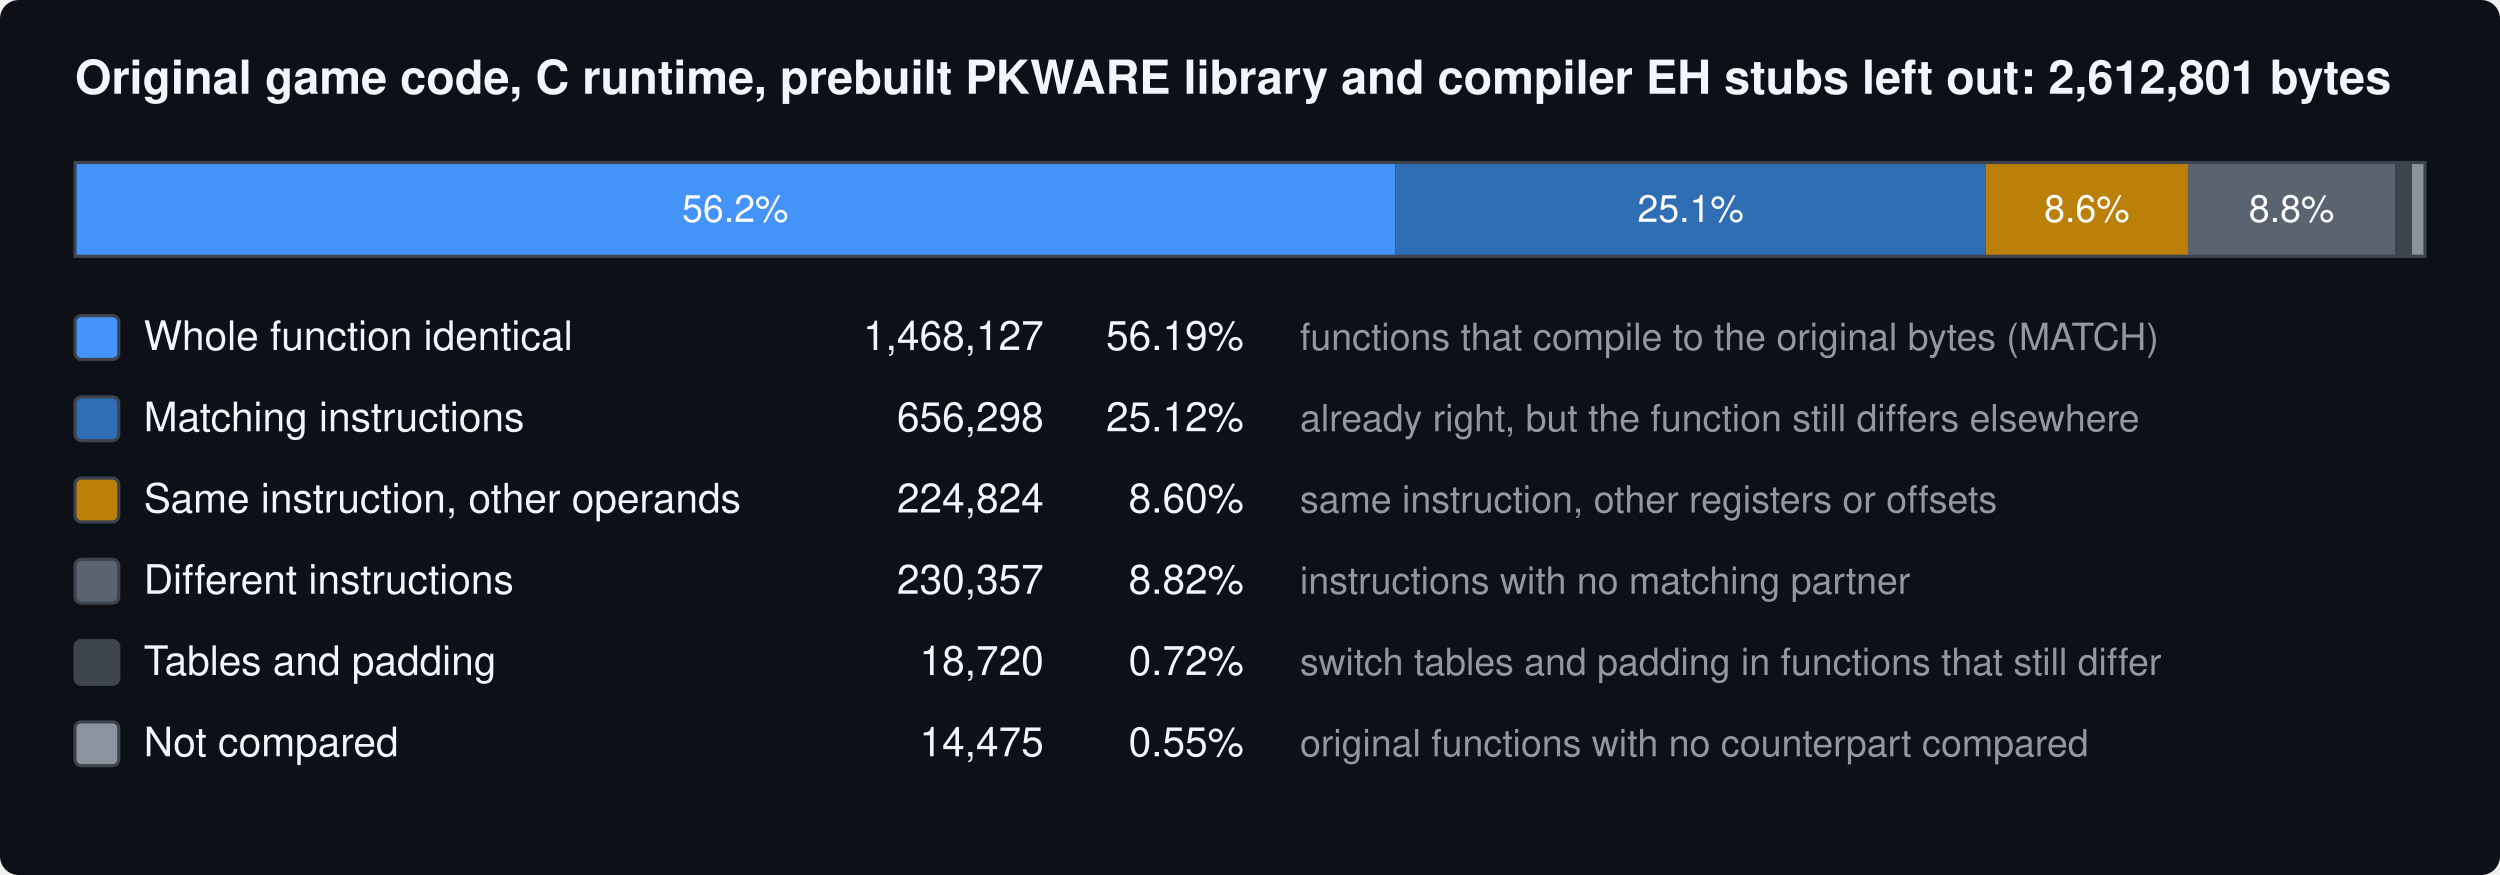
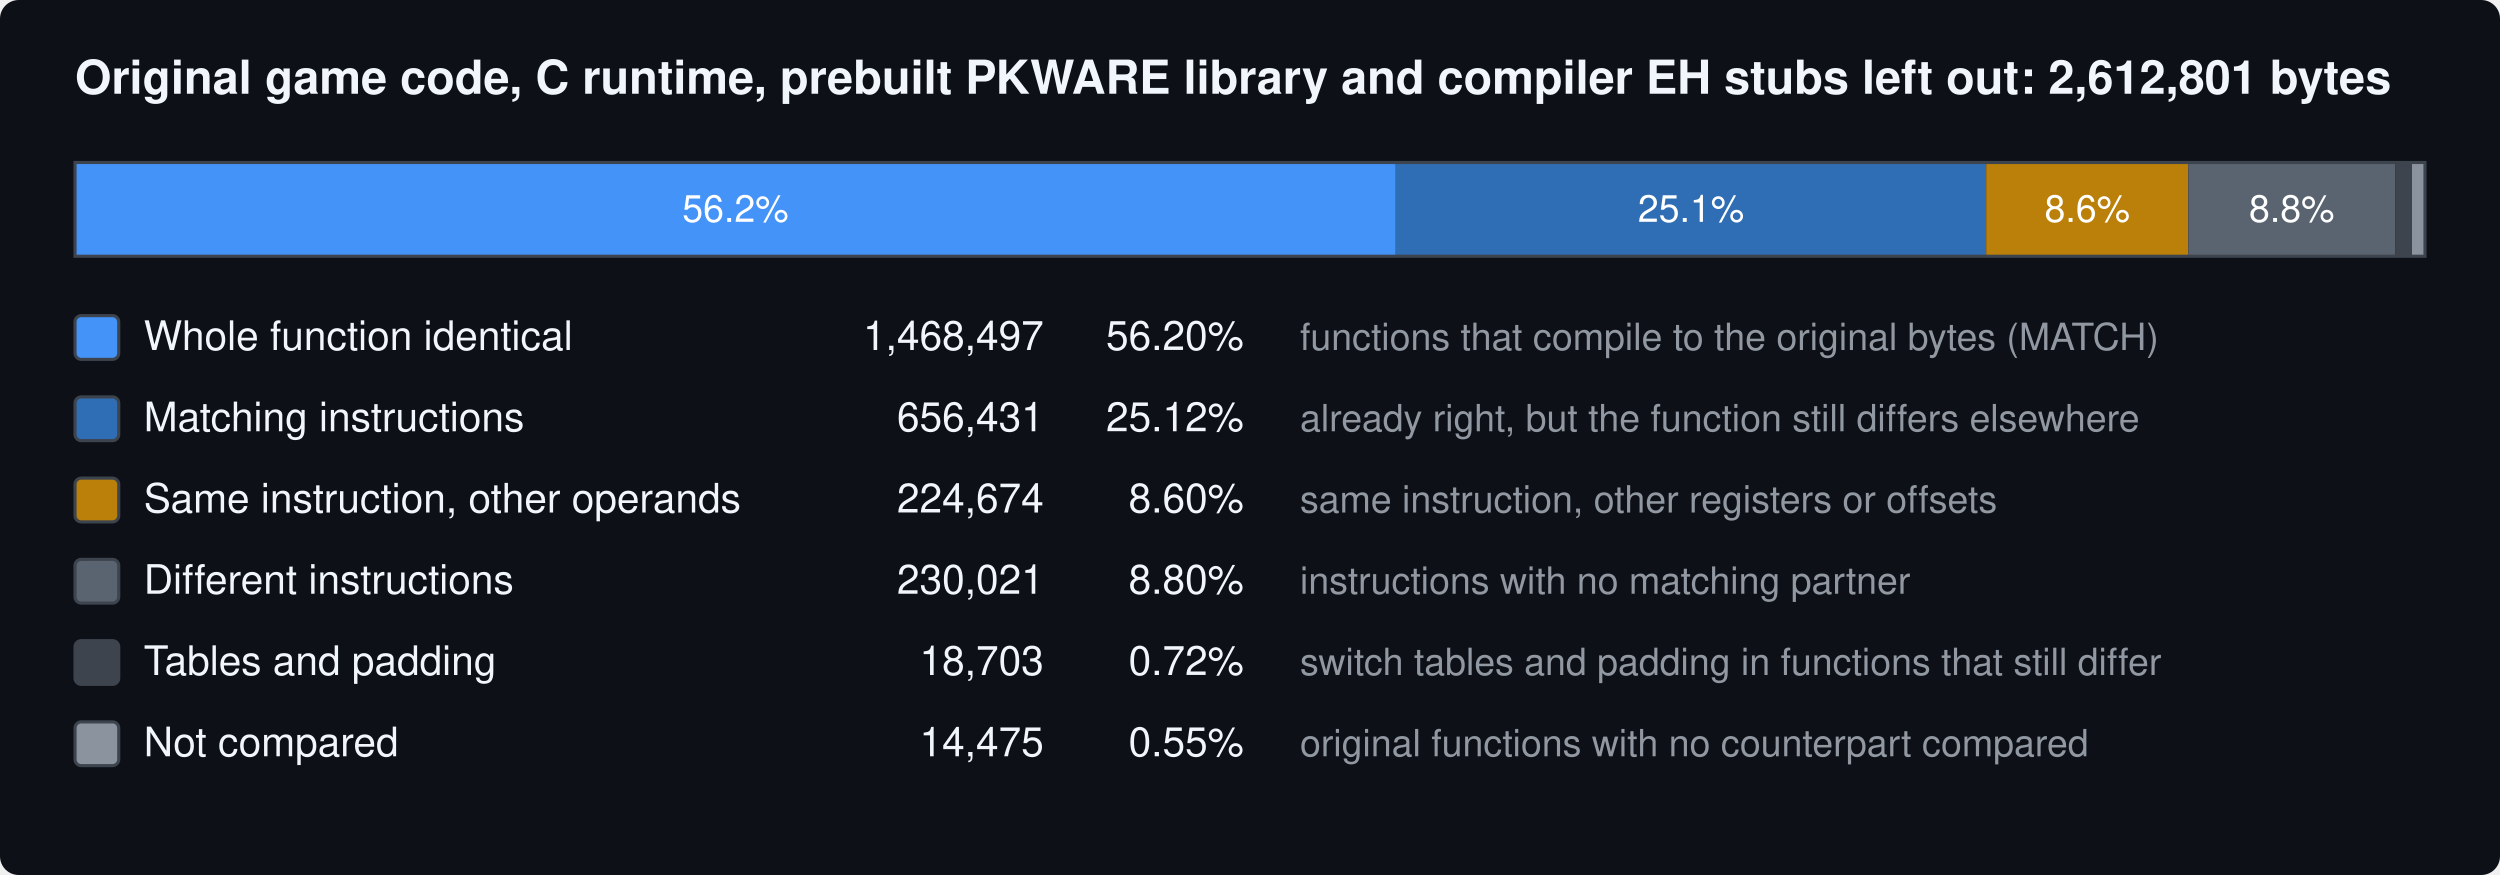
<svg xmlns="http://www.w3.org/2000/svg" width="800" height="280" viewBox="0 0 800 280" font-family="system-ui, -apple-system, Segoe UI, Helvetica, Arial, sans-serif">
  <rect width="800" height="280" rx="6" fill="#0d1117" />
  <text x="24" y="30" font-size="15" font-weight="600" fill="#f0f6fc">Original game code, C runtime, prebuilt PKWARE library and compiler EH stubs left out: 2,612,801 bytes</text>
-   <rect x="24.00" y="52" width="422.55" height="30" fill="#4493f8" />
-   <text x="235.27" y="71" font-size="12" text-anchor="middle" fill="#ffffff">56.2%</text>
-   <rect x="446.55" y="52" width="188.89" height="30" fill="#2f6eb5" />
-   <text x="540.99" y="71" font-size="12" text-anchor="middle" fill="#ffffff">25.1%</text>
-   <rect x="635.44" y="52" width="64.71" height="30" fill="#bb8009" />
-   <text x="667.79" y="71" font-size="12" text-anchor="middle" fill="#ffffff">8.6%</text>
-   <rect x="700.15" y="52" width="66.30" height="30" fill="#5a6370" />
-   <text x="733.30" y="71" font-size="12" text-anchor="middle" fill="#ffffff">8.8%</text>
-   <rect x="766.45" y="52" width="5.39" height="30" fill="#3d444d" />
+   <rect x="24.00" y="52" width="422.65" height="30" fill="#4493f8" />
+   <text x="235.33" y="71" font-size="12" text-anchor="middle" fill="#ffffff">56.2%</text>
+   <rect x="446.65" y="52" width="188.93" height="30" fill="#2f6eb5" />
+   <text x="541.12" y="71" font-size="12" text-anchor="middle" fill="#ffffff">25.1%</text>
+   <rect x="635.58" y="52" width="64.66" height="30" fill="#bb8009" />
+   <text x="667.92" y="71" font-size="12" text-anchor="middle" fill="#ffffff">8.6%</text>
+   <rect x="700.25" y="52" width="66.20" height="30" fill="#5a6370" />
+   <text x="733.35" y="71" font-size="12" text-anchor="middle" fill="#ffffff">8.8%</text>
+   <rect x="766.45" y="52" width="5.38" height="30" fill="#3d444d" />
  <rect x="771.83" y="52" width="4.17" height="30" fill="#8b949e" />
  <rect x="24" y="52" width="752" height="30" fill="none" stroke="#3d444d" />
  <rect x="24" y="101" width="14" height="14" rx="2" fill="#4493f8" stroke="#3d444d" />
  <text x="46" y="112" font-size="13" fill="#f0f6fc">Whole function identical</text>
-   <text x="334" y="112" font-size="13" text-anchor="end" fill="#f0f6fc">1,468,127</text>
-   <text x="398" y="112" font-size="13" text-anchor="end" fill="#f0f6fc">56.19%</text>
+   <text x="334" y="112" font-size="13" text-anchor="end" fill="#f0f6fc">1,468,497</text>
+   <text x="398" y="112" font-size="13" text-anchor="end" fill="#f0f6fc">56.20%</text>
  <text x="416" y="112" font-size="12" fill="#9198a1">functions that compile to the original bytes (MATCH)</text>
  <rect x="24" y="127" width="14" height="14" rx="2" fill="#2f6eb5" stroke="#3d444d" />
  <text x="46" y="138" font-size="13" fill="#f0f6fc">Matching instructions</text>
-   <text x="334" y="138" font-size="13" text-anchor="end" fill="#f0f6fc">656,298</text>
+   <text x="334" y="138" font-size="13" text-anchor="end" fill="#f0f6fc">656,431</text>
  <text x="398" y="138" font-size="13" text-anchor="end" fill="#f0f6fc">25.12%</text>
  <text x="416" y="138" font-size="12" fill="#9198a1">already right, but the function still differs elsewhere</text>
  <rect x="24" y="153" width="14" height="14" rx="2" fill="#bb8009" stroke="#3d444d" />
  <text x="46" y="164" font-size="13" fill="#f0f6fc">Same instruction, other operands</text>
-   <text x="334" y="164" font-size="13" text-anchor="end" fill="#f0f6fc">224,824</text>
+   <text x="334" y="164" font-size="13" text-anchor="end" fill="#f0f6fc">224,674</text>
  <text x="398" y="164" font-size="13" text-anchor="end" fill="#f0f6fc">8.60%</text>
  <text x="416" y="164" font-size="12" fill="#9198a1">same instruction, other registers or offsets</text>
  <rect x="24" y="179" width="14" height="14" rx="2" fill="#5a6370" stroke="#3d444d" />
  <text x="46" y="190" font-size="13" fill="#f0f6fc">Different instructions</text>
-   <text x="334" y="190" font-size="13" text-anchor="end" fill="#f0f6fc">230,357</text>
-   <text x="398" y="190" font-size="13" text-anchor="end" fill="#f0f6fc">8.82%</text>
+   <text x="334" y="190" font-size="13" text-anchor="end" fill="#f0f6fc">230,021</text>
+   <text x="398" y="190" font-size="13" text-anchor="end" fill="#f0f6fc">8.80%</text>
  <text x="416" y="190" font-size="12" fill="#9198a1">instructions with no matching partner</text>
  <rect x="24" y="205" width="14" height="14" rx="2" fill="#3d444d" stroke="#3d444d" />
  <text x="46" y="216" font-size="13" fill="#f0f6fc">Tables and padding</text>
-   <text x="334" y="216" font-size="13" text-anchor="end" fill="#f0f6fc">18,720</text>
+   <text x="334" y="216" font-size="13" text-anchor="end" fill="#f0f6fc">18,703</text>
  <text x="398" y="216" font-size="13" text-anchor="end" fill="#f0f6fc">0.72%</text>
  <text x="416" y="216" font-size="12" fill="#9198a1">switch tables and padding in functions that still differ</text>
  <rect x="24" y="231" width="14" height="14" rx="2" fill="#8b949e" stroke="#3d444d" />
  <text x="46" y="242" font-size="13" fill="#f0f6fc">Not compared</text>
  <text x="334" y="242" font-size="13" text-anchor="end" fill="#f0f6fc">14,475</text>
  <text x="398" y="242" font-size="13" text-anchor="end" fill="#f0f6fc">0.55%</text>
  <text x="416" y="242" font-size="12" fill="#9198a1">original functions with no counterpart compared</text>
</svg>
